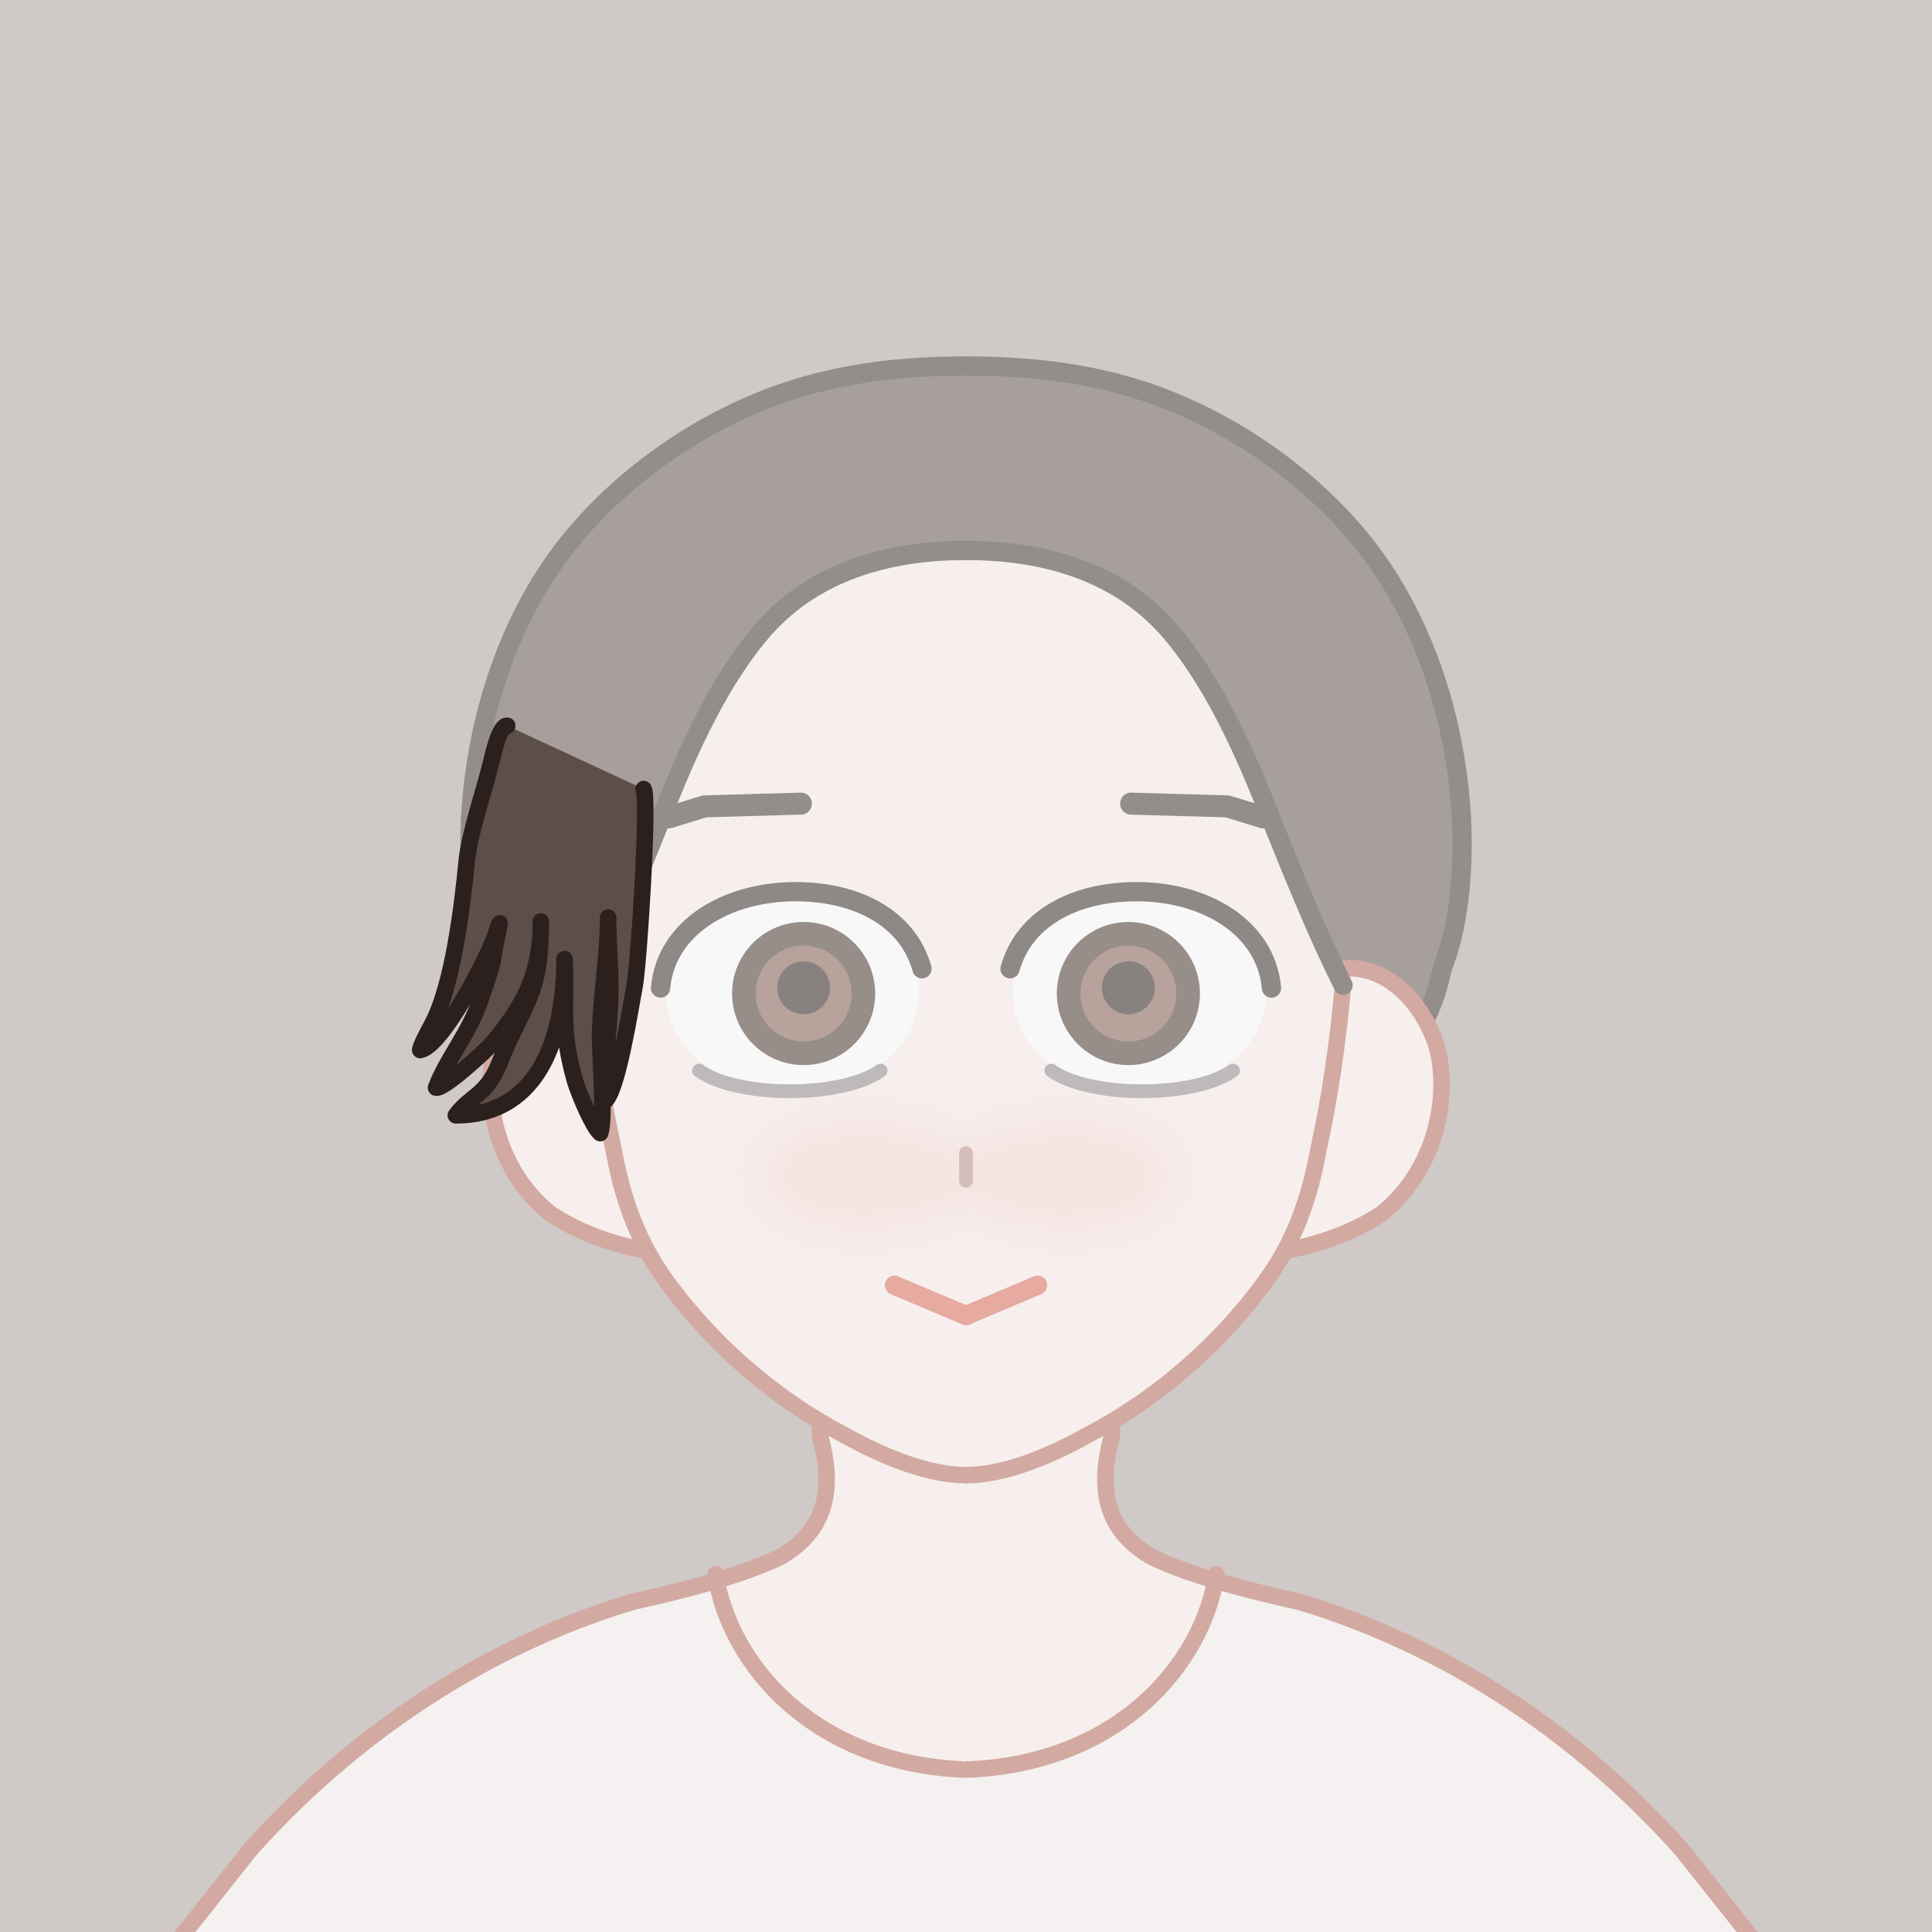
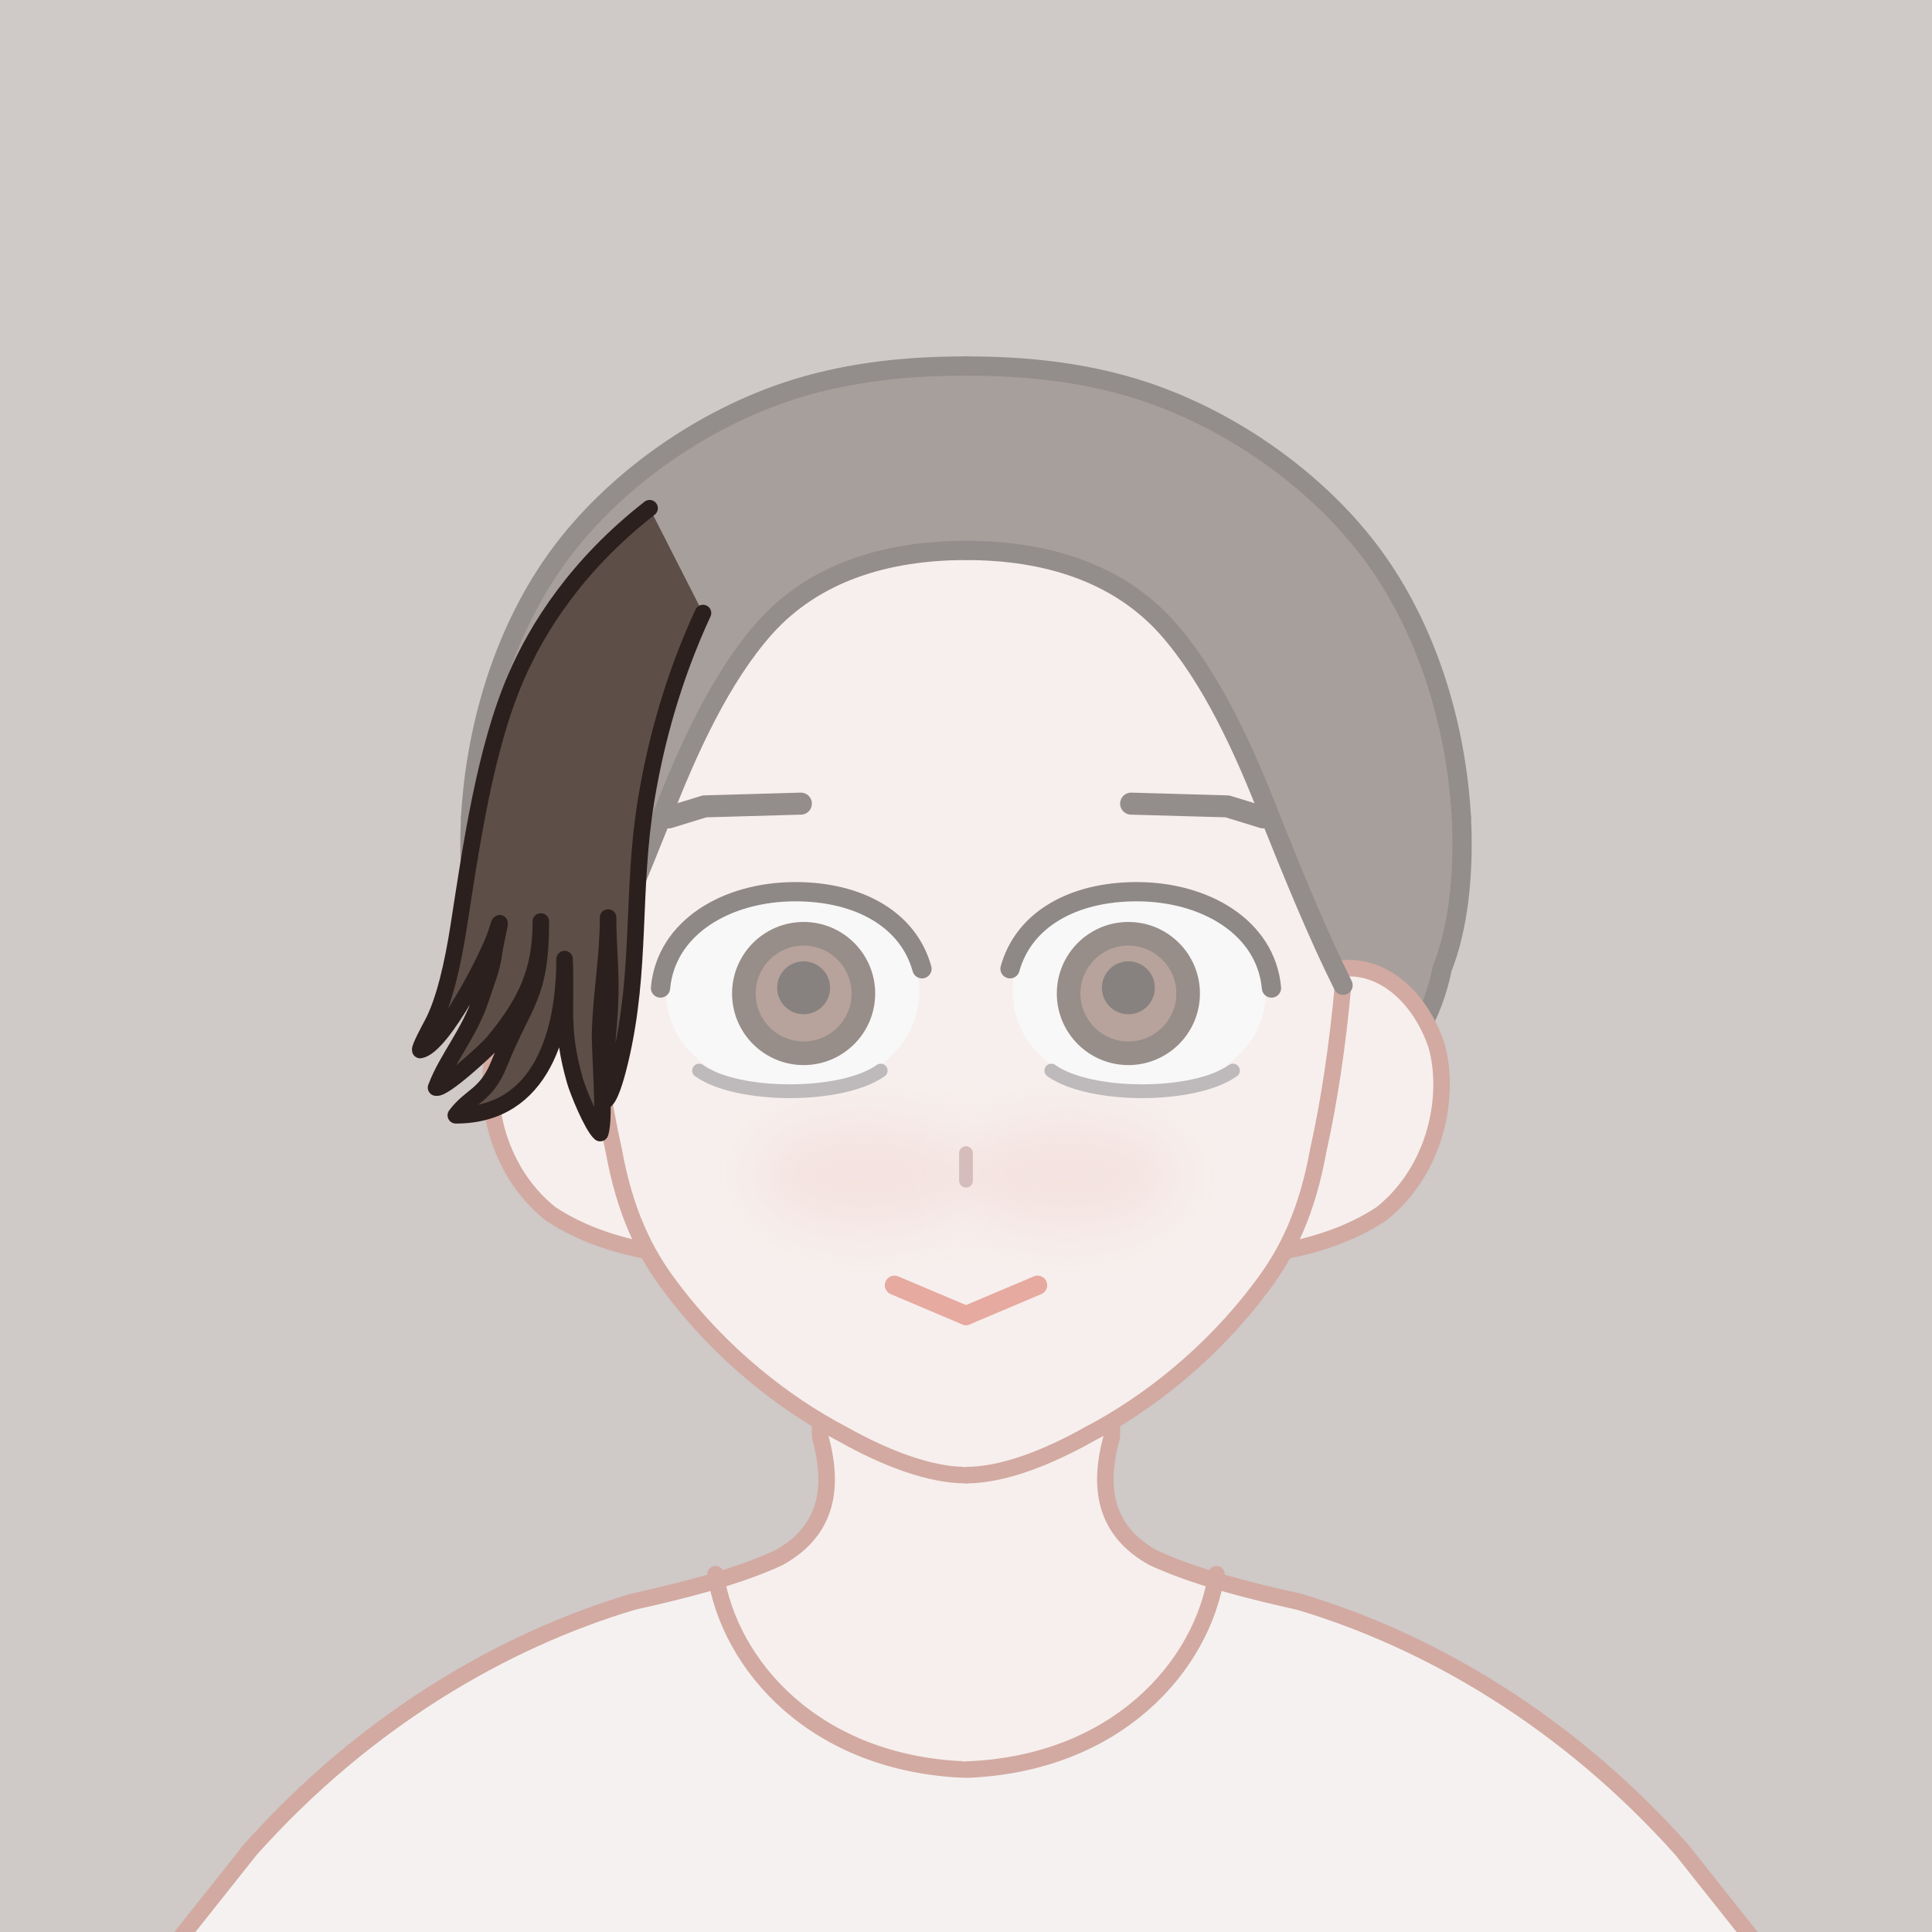
<svg xmlns="http://www.w3.org/2000/svg" width="702" height="702" viewBox="0 0 702 702">
  <defs>
-     <clipPath id="clip-path-1">
+     <clipPath id="clip-path-5">
      <path d="M242 389.2 L386 389.2 L386 464.8 L242 464.8 Z" />
    </clipPath>
    <filter id="filter-1" filterUnits="userSpaceOnUse" x="245" y="377" width="138" height="100" color-interpolation-filters="sRGB">
      <feGaussianBlur in="SourceGraphic" stdDeviation="9" color-interpolation-filters="linearRGB" />
    </filter>
-     <clipPath id="clip-path-2">
+     <clipPath id="clip-path-6">
      <path d="M460 389.2 L316 389.2 L316 464.8 L460 464.8 Z" />
    </clipPath>
    <filter id="filter-2" filterUnits="userSpaceOnUse" x="319" y="377" width="138" height="100" color-interpolation-filters="sRGB">
      <feGaussianBlur in="SourceGraphic" stdDeviation="9" color-interpolation-filters="linearRGB" />
    </filter>
-     <clipPath id="clip-path-3">
+     <clipPath id="clip-path-7">
      <path d="M242 360 C242 338 262 326 288 326 C314 326 334 338 334 360 C334 382 314 396 288 396 C262 396 242 382 242 360 Z" />
    </clipPath>
-     <clipPath id="clip-path-4">
+     <clipPath id="clip-path-8">
      <path d="M460 360 C460 338 440 326 414 326 C388 326 368 338 368 360 C368 382 388 396 414 396 C440 396 460 382 460 360 Z" />
    </clipPath>
  </defs>
  <g id="_ref">
    <g opacity="0.5">
      <rect x="0" y="0" width="702" height="702" fill="#ada19f" />
      <g data-layer="body">
        <g>
          <path d="M260 573 L230 582 C183 596 133 625 91 672 L60 712 L352 712 L352 643 C296 641 265 605 260 573 Z" fill="#f9f2f1" />
          <path d="M296 490 L298 522 C303 540 301 556 283 566 L260 573 C265 605 296 641 352 643 L352 490 Z" fill="#fdeeea" />
          <path d="M230 582 C183 596 133 625 91 672 L64 706" fill="none" stroke="#b46352" stroke-width="6" stroke-linecap="round" stroke-linejoin="round" />
          <path d="M296 500 C298 510 298 516 298 522 C303 540 301 556 283 566 C268 573 248 578 230 582" fill="none" stroke="#b46352" stroke-width="6" stroke-linecap="round" stroke-linejoin="round" />
          <path d="M260 572 C265 605 296 641 351 643" fill="none" stroke="#b46352" stroke-width="6" stroke-linecap="round" stroke-linejoin="round" />
        </g>
        <g>
          <path d="M442 573 L472 582 C519 596 569 625 611 672 L642 712 L350 712 L350 643 C406 641 437 605 442 573 Z" fill="#f9f2f1" />
          <path d="M406 490 L404 522 C399 540 401 556 419 566 L442 573 C437 605 406 641 350 643 L350 490 Z" fill="#fdeeea" />
          <path d="M472 582 C519 596 569 625 611 672 L638 706" fill="none" stroke="#b46352" stroke-width="6" stroke-linecap="round" stroke-linejoin="round" />
          <path d="M406 500 C404 510 404 516 404 522 C399 540 401 556 419 566 C434 573 454 578 472 582" fill="none" stroke="#b46352" stroke-width="6" stroke-linecap="round" stroke-linejoin="round" />
          <path d="M442 572 C437 605 406 641 351 643" fill="none" stroke="#b46352" stroke-width="6" stroke-linecap="round" stroke-linejoin="round" />
        </g>
      </g>
      <g data-layer="hairBase">
        <g>
          <path d="M352 133 L351 133 C330 133 310 135 290 141 C254 152 222 176 203 202 C184 228 173 262 171 297 C170 317 172 337 178 352 C180 362 184 372 190 380 L198 386 L352 386 Z" fill="#5d4e48" />
          <path d="M351 133 C330 133 310 135 290 141 C254 152 222 176 203 202 C184 228 173 262 171 297" fill="none" stroke="#352a27" stroke-width="7" stroke-linecap="round" stroke-linejoin="round" />
          <path d="M171 297 C170 317 172 337 178 352 C180 362 184 372 190 380" fill="none" stroke="#352a27" stroke-width="7" stroke-linecap="round" stroke-linejoin="round" />
        </g>
        <g>
          <path d="M350 133 L351 133 C372 133 392 135 412 141 C448 152 480 176 499 202 C518 228 529 262 531 297 C532 317 530 337 524 352 C522 362 518 372 512 380 L504 386 L350 386 Z" fill="#5d4e48" />
          <path d="M351 133 C372 133 392 135 412 141 C448 152 480 176 499 202 C518 228 529 262 531 297" fill="none" stroke="#352a27" stroke-width="7" stroke-linecap="round" stroke-linejoin="round" />
          <path d="M531 297 C532 317 530 337 524 352 C522 362 518 372 512 380" fill="none" stroke="#352a27" stroke-width="7" stroke-linecap="round" stroke-linejoin="round" />
        </g>
      </g>
      <g data-layer="ear">
        <g>
          <path d="M215 352 C200 350 186 362 180 380 C175 398 180 425 200 441 C212 449 226 453 238 455 L225 380 Z" fill="#fdeeea" />
          <path d="M215 352 C200 350 186 362 180 380 C175 398 180 425 200 441 C212 449 226 453 238 455" fill="none" stroke="#b46352" stroke-width="6" stroke-linecap="round" stroke-linejoin="round" />
        </g>
        <g>
          <path d="M487 352 C502 350 516 362 522 380 C527 398 522 425 502 441 C490 449 476 453 464 455 L477 380 Z" fill="#fdeeea" />
          <path d="M487 352 C502 350 516 362 522 380 C527 398 522 425 502 441 C490 449 476 453 464 455" fill="none" stroke="#b46352" stroke-width="6" stroke-linecap="round" stroke-linejoin="round" />
        </g>
      </g>
      <g data-layer="face">
        <g>
          <path d="M352 200 L351 200 C322 200 296 208 278 228 C262 246 250 272 240 298 C232 318 223 340 214 358 C216 380 219 400 223 418 C227 440 234 455 244 468 C262 492 285 510 306 521 C322 530 338 536 351 536 L352 536 Z" fill="#fdeeea" />
          <path d="M214 358 C216 380 219 400 223 418 C227 440 234 455 244 468 C262 492 285 510 306 521 C322 530 338 536 351 536" fill="none" stroke="#b46352" stroke-width="6" stroke-linecap="round" stroke-linejoin="round" />
        </g>
        <g>
          <path d="M350 200 L351 200 C380 200 406 208 424 228 C440 246 452 272 462 298 C470 318 479 340 488 358 C486 380 483 400 479 418 C475 440 468 455 458 468 C440 492 417 510 396 521 C380 530 364 536 351 536 L350 536 Z" fill="#fdeeea" />
          <path d="M488 358 C486 380 483 400 479 418 C475 440 468 455 458 468 C440 492 417 510 396 521 C380 530 364 536 351 536" fill="none" stroke="#b46352" stroke-width="6" stroke-linecap="round" stroke-linejoin="round" />
        </g>
      </g>
      <g data-layer="makeup">
-         <g clip-path="url(#clip-path-1)">
+         <g clip-path="url(#clip-path-5)">
          <g filter="url(#filter-1)">
            <ellipse cx="314" cy="427" rx="40" ry="21" fill="#f3bfb8" opacity="0.5" />
          </g>
        </g>
-         <g clip-path="url(#clip-path-2)">
+         <g clip-path="url(#clip-path-6)">
          <g filter="url(#filter-2)">
            <ellipse cx="388" cy="427" rx="40" ry="21" fill="#f3bfb8" opacity="0.5" />
          </g>
        </g>
      </g>
      <g data-layer="mouth">
        <line x1="325" y1="467" x2="351" y2="478" fill="none" stroke="#dc6450" stroke-width="7" stroke-linecap="round" stroke-linejoin="round" />
        <line x1="377" y1="467" x2="351" y2="478" fill="none" stroke="#dc6450" stroke-width="7" stroke-linecap="round" stroke-linejoin="round" />
        <line x1="351" y1="419" x2="351" y2="429" fill="none" stroke="#b98a88" stroke-width="5" stroke-linecap="round" />
      </g>
      <g data-layer="eye">
        <path d="M242 360 C242 338 262 326 288 326 C314 326 334 338 334 360 C334 382 314 396 288 396 C262 396 242 382 242 360 Z" fill="#ffffff" />
-         <g clip-path="url(#clip-path-3)">
+         <g clip-path="url(#clip-path-7)">
          <g>
            <circle cx="292" cy="361" r="26" fill="#3e2a22" />
            <circle cx="292" cy="361" r="17.42" fill="#7e5647" />
            <circle cx="292" cy="358.92" r="9.62" fill="#1e1410" />
          </g>
        </g>
        <g>
          <path d="M254 389 C268 399 306 399 320 389" fill="none" stroke="#8b8284" stroke-width="5" stroke-linecap="round" />
          <path d="M240 359 C242 337 264 324 289 324 C312 324 330 334 335 352" fill="none" stroke="#2b201d" stroke-width="7" stroke-linecap="round" stroke-linejoin="round" />
        </g>
        <g>
          <path d="M460 360 C460 338 440 326 414 326 C388 326 368 338 368 360 C368 382 388 396 414 396 C440 396 460 382 460 360 Z" fill="#ffffff" />
-           <g clip-path="url(#clip-path-4)">
+           <g clip-path="url(#clip-path-8)">
            <g>
              <circle cx="410" cy="361" r="26" fill="#3e2a22" />
              <circle cx="410" cy="361" r="17.42" fill="#7e5647" />
              <circle cx="410" cy="358.92" r="9.62" fill="#1e1410" />
            </g>
          </g>
          <g>
            <path d="M448 389 C434 399 396 399 382 389" fill="none" stroke="#8b8284" stroke-width="5" stroke-linecap="round" />
            <path d="M462 359 C460 337 438 324 413 324 C390 324 372 334 367 352" fill="none" stroke="#2b201d" stroke-width="7" stroke-linecap="round" stroke-linejoin="round" />
          </g>
        </g>
      </g>
      <g data-layer="hairLine">
        <path d="M351 200 C322 200 296 208 278 228 C262 246 250 272 240 298 C232 318 223 340 214 358" fill="none" stroke="#352a27" stroke-width="7" stroke-linecap="round" stroke-linejoin="round" />
        <path d="M351 200 C380 200 406 208 424 228 C440 246 452 272 462 298 C470 318 479 340 488 358" fill="none" stroke="#352a27" stroke-width="7" stroke-linecap="round" stroke-linejoin="round" />
      </g>
      <g data-layer="brow">
        <polyline points="243,297 256,293 291,292" fill="none" stroke="#352a27" stroke-width="8" stroke-linecap="round" stroke-linejoin="round" />
        <polyline points="459,297 446,293 411,292" fill="none" stroke="#352a27" stroke-width="8" stroke-linecap="round" stroke-linejoin="round" />
      </g>
    </g>
  </g>
  <g id="half">
-     <path d="M184.302 263.699 C181.455 263.292 178.934 275.05 178.363 277.373 C175.842 287.637 170.52 303.068 169.572 312.943 C168.019 329.108 164.517 358.238 156.998 372.197 C156.474 373.17 152.451 380.593 152.687 381.537 C160.847 380.177 178.037 346.574 180.414 338.709 C183.213 329.446 179.996 342.449 179.586 345.654 C178.738 352.287 176.857 356.252 174.887 362.373 C170.691 375.411 162.472 384.423 158.435 395.189 C161.181 395.974 177.166 381.226 179.272 378.663 C191.008 364.381 196.517 353.284 196.517 334.833 C196.517 362.353 190.509 363.745 181.361 386.529 C176.698 398.144 171.135 397.895 165.62 405.249 C197.198 405.249 205.139 374.294 205.139 348.485 C205.879 366.236 203.549 374.04 208.937 392.772 C210 396.465 215.117 409.088 218.073 411.715 C220.062 406.146 217.82 382.846 218.057 374.792 C218.465 360.935 220.947 347.681 220.947 333.396 C220.947 342.83 222.008 353.062 221.723 362.108 C221.317 374.957 219.51 386.764 219.51 400.219 C224.287 397.83 229.308 364.691 230.516 358.782 C232.133 350.87 235.894 290.317 233.88 286.692" fill="#5d4e48" stroke="#2b201d" stroke-width="6" stroke-linecap="round" stroke-linejoin="round" />
+     <path d="M236.036 184.661 C209.528 205.359 195.229 228.223 187.495 246.076 C176.053 272.49 171.07 308.388 166.647 336.722 C164.581 349.956 161.514 363.813 156.998 372.197 C156.474 373.17 152.451 380.593 152.687 381.537 C160.847 380.177 178.037 346.574 180.414 338.709 C183.213 329.446 179.996 342.449 179.586 345.654 C178.738 352.287 176.857 356.252 174.887 362.373 C170.691 375.411 162.472 384.423 158.435 395.189 C161.181 395.974 177.166 381.226 179.272 378.663 C191.008 364.381 196.517 353.284 196.517 334.833 C196.517 362.353 190.509 363.745 181.361 386.529 C176.698 398.144 171.135 397.895 165.62 405.249 C197.198 405.249 205.139 374.294 205.139 348.485 C205.879 366.236 203.549 374.04 208.937 392.772 C210 396.465 215.117 409.088 218.073 411.715 C220.062 406.146 217.82 382.846 218.057 374.792 C218.465 360.935 220.947 347.681 220.947 333.396 C220.947 342.83 222.008 353.062 221.723 362.108 C221.317 374.957 219.51 386.764 219.51 400.219 C221.526 399.211 223.586 392.725 225.384 385.121 C233.228 351.947 229.295 323.7 234.846 290.297 C238.226 269.961 244.356 246.707 255.436 222.743" fill="#5d4e48" stroke="#2b201d" stroke-width="6" stroke-linecap="round" stroke-linejoin="round" />
  </g>
</svg>
